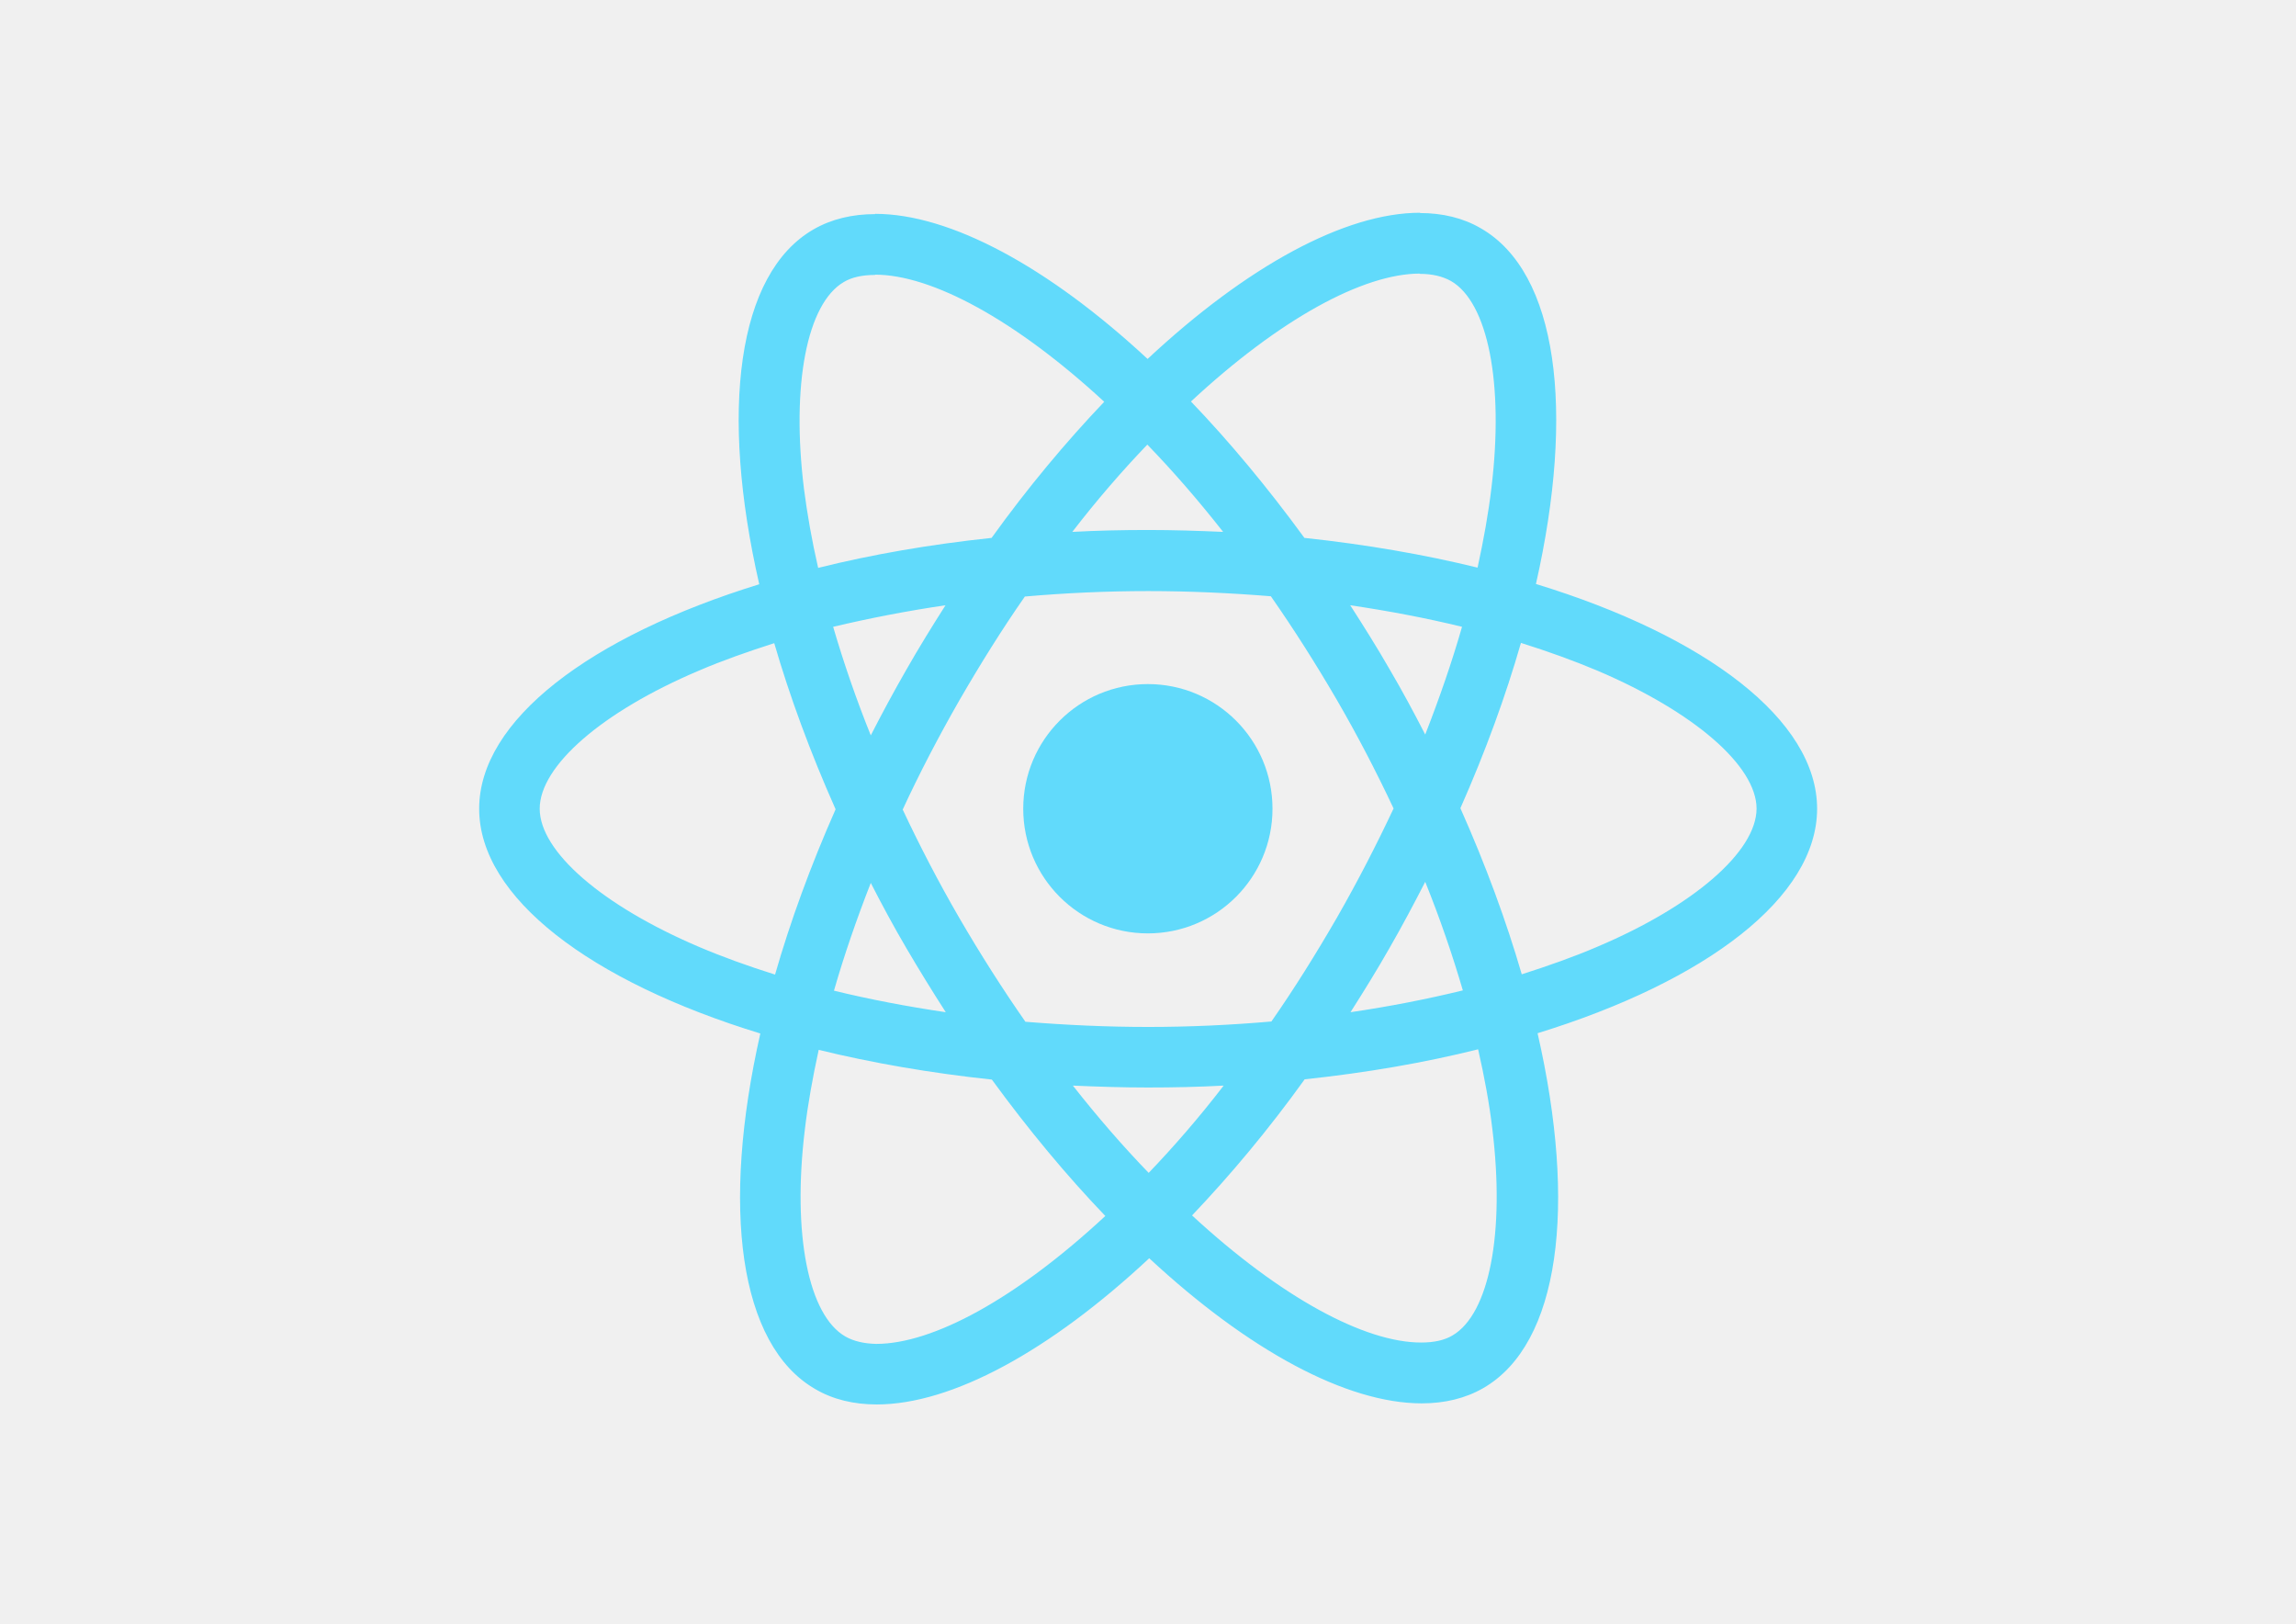
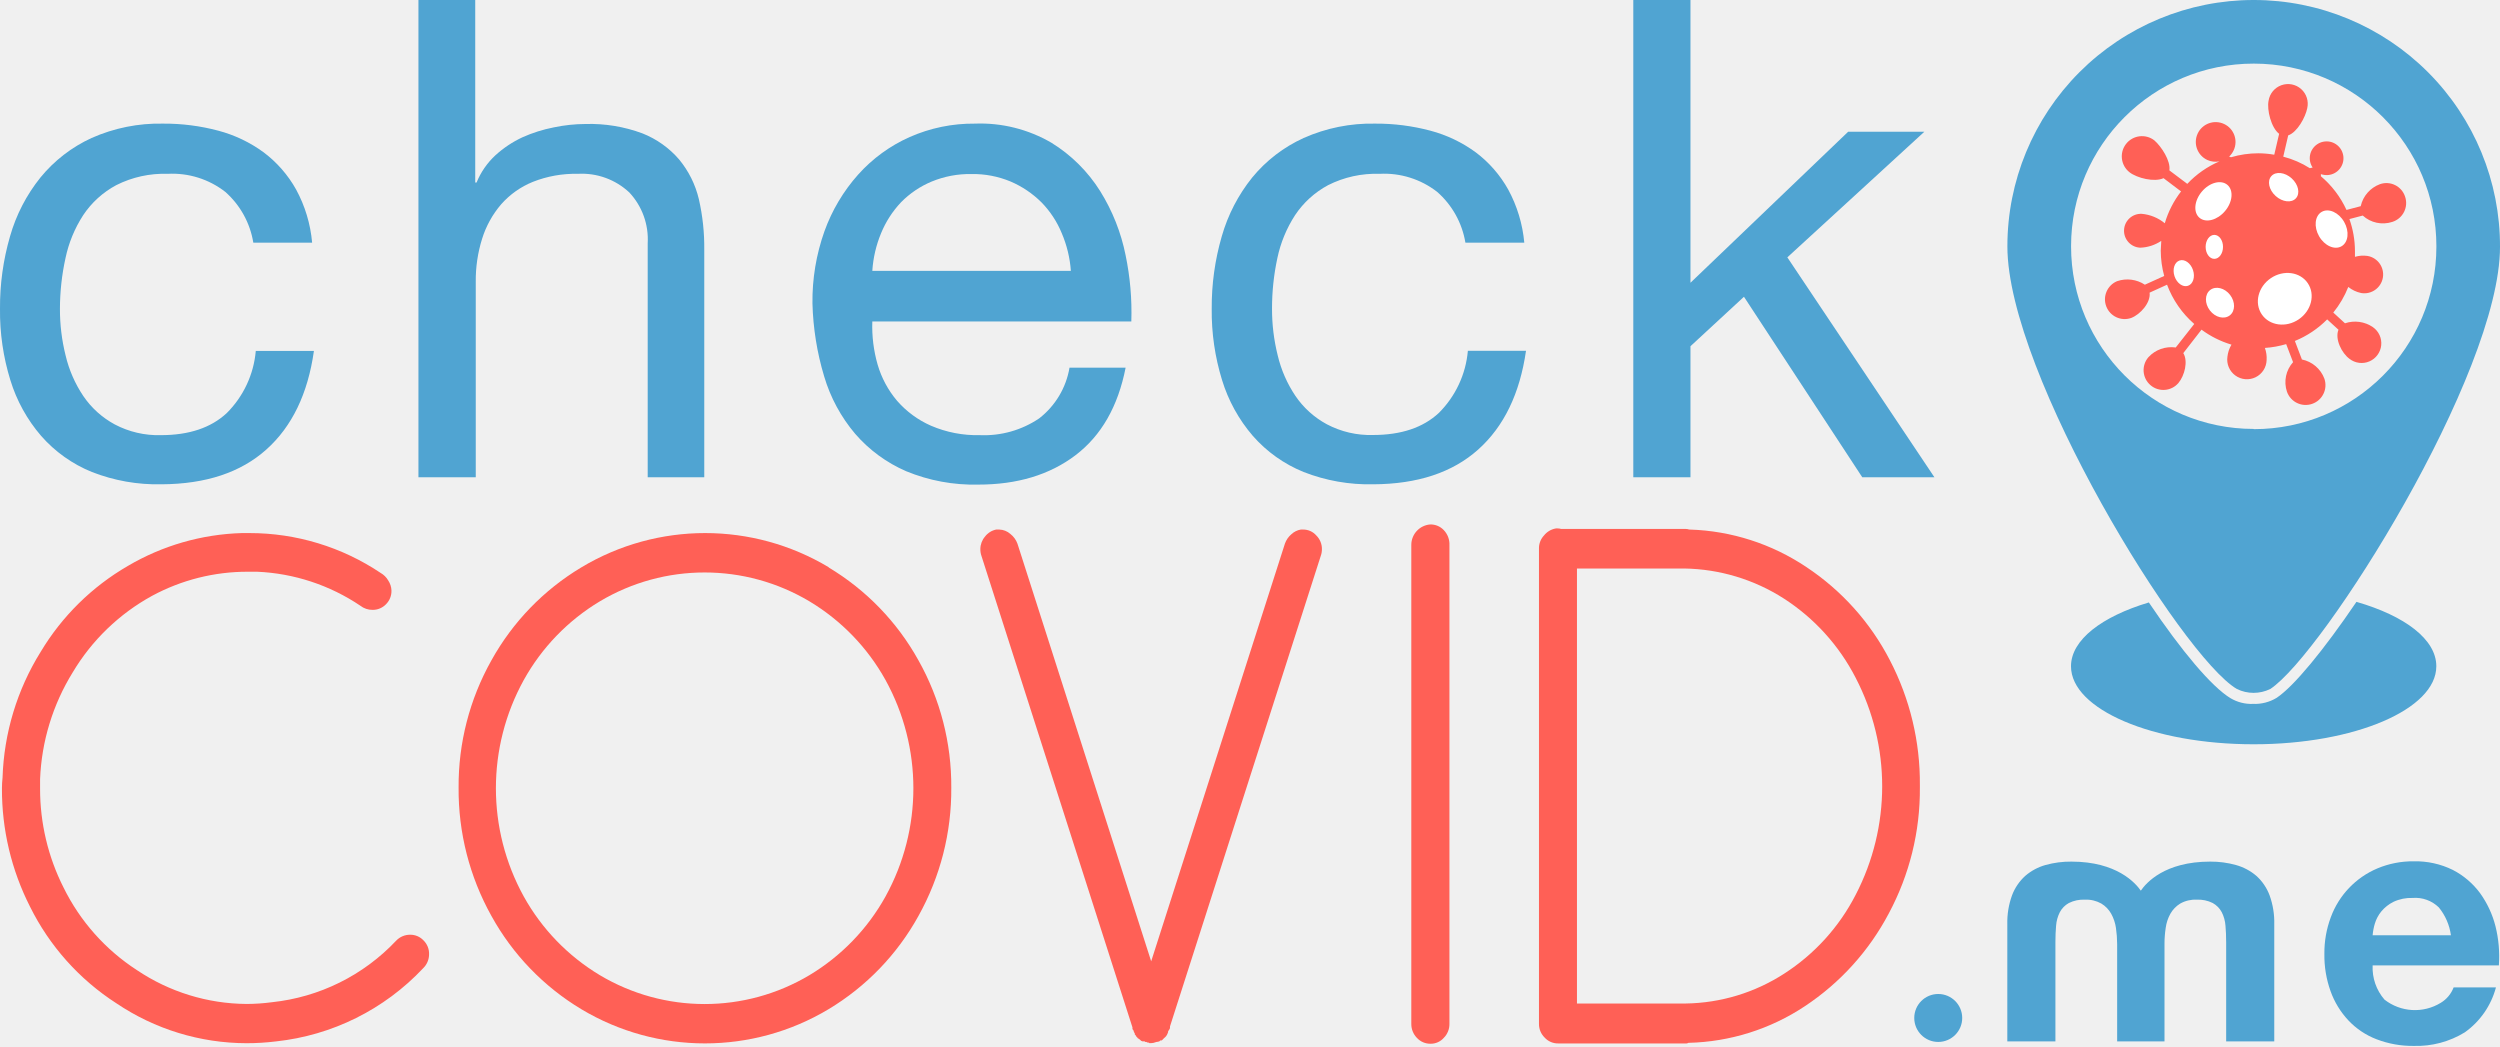
- <svg xmlns="http://www.w3.org/2000/svg" viewBox="0 0 841.9 595.3">
-   <g fill="#61DAFB">
-     <path d="M666.3 296.5c0-32.5-40.7-63.3-103.1-82.4 14.4-63.6 8-114.2-20.2-130.4-6.5-3.8-14.1-5.6-22.4-5.6v22.3c4.6 0 8.3.9 11.4 2.6 13.6 7.8 19.5 37.5 14.9 75.7-1.1 9.4-2.9 19.3-5.1 29.4-19.6-4.8-41-8.5-63.5-10.9-13.5-18.5-27.5-35.3-41.6-50 32.6-30.3 63.2-46.9 84-46.9V78c-27.5 0-63.5 19.6-99.9 53.6-36.4-33.8-72.4-53.2-99.9-53.2v22.3c20.7 0 51.4 16.5 84 46.6-14 14.7-28 31.4-41.3 49.9-22.6 2.4-44 6.1-63.6 11-2.3-10-4-19.7-5.2-29-4.7-38.2 1.1-67.9 14.6-75.8 3-1.8 6.9-2.6 11.5-2.6V78.5c-8.4 0-16 1.8-22.6 5.6-28.1 16.2-34.4 66.7-19.9 130.1-62.2 19.2-102.7 49.9-102.7 82.3 0 32.5 40.7 63.3 103.1 82.4-14.4 63.6-8 114.2 20.2 130.4 6.5 3.8 14.1 5.6 22.5 5.6 27.5 0 63.5-19.6 99.9-53.6 36.4 33.8 72.4 53.2 99.9 53.2 8.4 0 16-1.8 22.6-5.6 28.1-16.2 34.4-66.7 19.9-130.1 62-19.1 102.5-49.9 102.5-82.3zm-130.2-66.7c-3.7 12.9-8.3 26.2-13.5 39.5-4.1-8-8.4-16-13.1-24-4.6-8-9.5-15.8-14.4-23.4 14.2 2.1 27.9 4.7 41 7.9zm-45.8 106.5c-7.8 13.5-15.8 26.3-24.1 38.2-14.9 1.3-30 2-45.2 2-15.1 0-30.2-.7-45-1.9-8.3-11.9-16.4-24.6-24.2-38-7.6-13.1-14.5-26.4-20.8-39.8 6.2-13.4 13.2-26.8 20.7-39.9 7.8-13.5 15.8-26.3 24.1-38.2 14.9-1.3 30-2 45.2-2 15.1 0 30.2.7 45 1.9 8.3 11.9 16.4 24.6 24.2 38 7.6 13.1 14.5 26.4 20.8 39.8-6.3 13.4-13.2 26.8-20.7 39.9zm32.3-13c5.4 13.4 10 26.8 13.8 39.8-13.1 3.2-26.9 5.9-41.2 8 4.9-7.7 9.8-15.6 14.4-23.7 4.6-8 8.9-16.1 13-24.1zM421.2 430c-9.3-9.6-18.6-20.3-27.8-32 9 .4 18.2.7 27.5.7 9.4 0 18.7-.2 27.8-.7-9 11.7-18.3 22.4-27.5 32zm-74.4-58.9c-14.2-2.1-27.9-4.7-41-7.9 3.7-12.9 8.3-26.2 13.5-39.5 4.1 8 8.4 16 13.1 24 4.7 8 9.5 15.8 14.4 23.4zM420.7 163c9.3 9.6 18.6 20.3 27.8 32-9-.4-18.2-.7-27.5-.7-9.4 0-18.7.2-27.8.7 9-11.7 18.3-22.4 27.5-32zm-74 58.9c-4.9 7.7-9.8 15.6-14.4 23.7-4.6 8-8.9 16-13 24-5.4-13.4-10-26.8-13.8-39.8 13.1-3.1 26.9-5.8 41.2-7.9zm-90.5 125.2c-35.4-15.1-58.3-34.9-58.3-50.6 0-15.7 22.9-35.6 58.3-50.6 8.6-3.7 18-7 27.7-10.1 5.7 19.6 13.2 40 22.5 60.9-9.2 20.8-16.6 41.1-22.2 60.6-9.9-3.1-19.3-6.5-28-10.2zM310 490c-13.6-7.8-19.5-37.5-14.9-75.7 1.1-9.4 2.9-19.3 5.1-29.4 19.6 4.8 41 8.5 63.5 10.9 13.5 18.5 27.5 35.3 41.6 50-32.6 30.3-63.2 46.9-84 46.9-4.5-.1-8.3-1-11.3-2.7zm237.2-76.2c4.7 38.2-1.1 67.9-14.6 75.8-3 1.8-6.9 2.6-11.5 2.6-20.7 0-51.4-16.5-84-46.6 14-14.7 28-31.4 41.3-49.9 22.6-2.4 44-6.1 63.6-11 2.3 10.1 4.1 19.8 5.2 29.1zm38.5-66.7c-8.6 3.7-18 7-27.7 10.1-5.7-19.6-13.2-40-22.5-60.9 9.2-20.8 16.6-41.1 22.2-60.6 9.9 3.1 19.3 6.5 28.1 10.2 35.4 15.1 58.3 34.9 58.3 50.6-.1 15.7-23 35.6-58.4 50.6zM320.8 78.4z" />
-     <circle cx="420.9" cy="296.5" r="45.7" />
-     <path d="M520.5 78.1z" />
-   </g>
+ <svg xmlns="http://www.w3.org/2000/svg" id="check_COVID_me" data-name="check COVID me" width="333.68" height="139.62" viewBox="0 0 333.68 139.62">
+   <defs>
+     <style>
+       .cls-1 {
+         fill: #50a4d2;
+       }
+ 
+       .cls-2 {
+         fill: #ff6056;
+       }
+ 
+       .cls-3 {
+         fill: #fff;
+       }
+     </style>
+   </defs>
+   <path class="cls-1" d="M314.52,80.33c-4.37,6.44-8.34,11.27-10.65,12.81a5.6,5.6,0,0,1-3.14.81,5.46,5.46,0,0,1-3-.75c-2.53-1.52-6.54-6.29-10.92-12.79-6.28,1.88-10.39,5-10.39,8.52,0,5.75,10.91,10.41,24.38,10.41s24.38-4.66,24.38-10.41C325.19,85.35,321,82.2,314.52,80.33Z" />
+   <path class="cls-1" d="M300.81,0A32.87,32.87,0,0,0,267.93,32.9c0,17,23.28,54.76,30.63,59.06a5.06,5.06,0,0,0,4.46,0c7-4.58,30.66-42,30.66-59A32.86,32.86,0,0,0,300.81,0Zm0,57.25A24.38,24.38,0,1,1,325.19,32.9,24.37,24.37,0,0,1,300.81,57.28Z" />
+   <path class="cls-2" d="M321,26.21a2.62,2.62,0,0,0-3.34-1.63,4.08,4.08,0,0,0-2.57,2.94l-1.9.5a13,13,0,0,0-3.42-4.5.89.89,0,0,0,0-.28,2.4,2.4,0,0,0,1,.12,2.25,2.25,0,1,0-2.47-2,2.28,2.28,0,0,0,.37,1l-.37.09a12.49,12.49,0,0,0-3.55-1.54l.66-2.84c1.2-.41,2.3-2.41,2.54-3.62a2.63,2.63,0,1,0-5.16-1c-.24,1.22.34,3.59,1.41,4.41l-.65,2.79a12.5,12.5,0,0,0-2.13-.19,12.94,12.94,0,0,0-3.65.53,1.17,1.17,0,0,0-.24-.09,2.81,2.81,0,0,0,.6-.83,2.65,2.65,0,1,0-3.52,1.28,2.68,2.68,0,0,0,1.62.19h0a12.8,12.8,0,0,0-4.29,3l-2.39-1.8c.2-1.26-1.07-3.19-2-4A2.63,2.63,0,0,0,284.24,23c1,.77,3.32,1.35,4.53.78l2.34,1.77a12.86,12.86,0,0,0-2.17,4.25,5.62,5.62,0,0,0-3.08-1.26,2.26,2.26,0,1,0-.2,4.52,5.37,5.37,0,0,0,2.81-.91c0,.43-.07.87-.07,1.31a12.93,12.93,0,0,0,.46,3.37L286.28,38a4.24,4.24,0,0,0-3.71-.47,2.63,2.63,0,0,0,1.88,4.91c1.24-.47,2.64-2.07,2.46-3.38L289.24,38a12.94,12.94,0,0,0,3.63,5.24l-2.47,3.14a4.15,4.15,0,0,0-3.65,1.3,2.63,2.63,0,0,0,4,3.45c.84-1,1.32-2.92.66-4L293.84,44a12.88,12.88,0,0,0,4,2,4,4,0,0,0-.54,1.6,2.63,2.63,0,1,0,5.23.46,4,4,0,0,0-.23-1.62,13.3,13.3,0,0,0,2.84-.51l.92,2.41a4,4,0,0,0-.82,3.93,2.63,2.63,0,1,0,5-1.73,4.08,4.08,0,0,0-3-2.56l-.94-2.47a12.9,12.9,0,0,0,4.31-2.88l1.51,1.38c-.5,1.22.41,3.11,1.48,3.89a2.63,2.63,0,1,0,3.11-4.24,4.2,4.2,0,0,0-3.72-.51l-1.56-1.43a13.12,13.12,0,0,0,2-3.42,4.12,4.12,0,0,0,1.71.81,2.51,2.51,0,0,0,.86-4.95,3.92,3.92,0,0,0-1.68.12c0-.26,0-.51,0-.78a12.84,12.84,0,0,0-.74-4.26l1.78-.47a4,4,0,0,0,3.94.85A2.64,2.64,0,0,0,321,26.21Z" />
+   <ellipse class="cls-3" cx="291.47" cy="36.44" rx="1.3" ry="1.78" transform="translate(3.3 93.38) rotate(-18.3)" />
+   <ellipse class="cls-3" cx="304.96" cy="39.89" rx="3.71" ry="3.32" transform="translate(30.28 178.25) rotate(-34.19)" />
+   <ellipse class="cls-3" cx="309.97" cy="30.46" rx="1.92" ry="2.64" transform="matrix(0.87, -0.5, 0.5, 0.87, 26.3, 159.06)" />
+   <ellipse class="cls-3" cx="295.45" cy="26.88" rx="2.88" ry="2.02" transform="translate(83.91 234.89) rotate(-49.72)" />
+   <ellipse class="cls-3" cx="296.32" cy="40.42" rx="1.7" ry="2.14" transform="translate(36.9 189.22) rotate(-37.61)" />
+   <ellipse class="cls-3" cx="295.55" cy="32.95" rx="1.16" ry="1.6" />
+   <ellipse class="cls-3" cx="304.81" cy="24.99" rx="1.59" ry="2.21" transform="translate(81.91 234.39) rotate(-47.9)" />
+   <path class="cls-1" d="M30.07,25.61a11.51,11.51,0,0,0-7.68-2.41,14.19,14.19,0,0,0-6.87,1.51,12.22,12.22,0,0,0-4.41,4,16.93,16.93,0,0,0-2.37,5.75A31.78,31.78,0,0,0,8,41.22a25.39,25.39,0,0,0,.76,6.24,16.51,16.51,0,0,0,2.36,5.4,11.89,11.89,0,0,0,4.2,3.79,12.43,12.43,0,0,0,6.15,1.43q5.63,0,8.79-2.94a13.35,13.35,0,0,0,3.88-8.3h7.76Q40.69,55.4,35.55,60t-14,4.64A24,24,0,0,1,12.27,63a18,18,0,0,1-6.78-4.82,20.67,20.67,0,0,1-4.11-7.45A31.11,31.11,0,0,1,0,41.22a33.9,33.9,0,0,1,1.34-9.68A22.28,22.28,0,0,1,5.4,23.69a19.08,19.08,0,0,1,6.82-5.27,22.33,22.33,0,0,1,9.55-1.92,28,28,0,0,1,7.36.94,18.07,18.07,0,0,1,6.07,2.9,15.91,15.91,0,0,1,4.32,4.95,18.16,18.16,0,0,1,2.14,7.1H33.81A11.51,11.51,0,0,0,30.07,25.61Z" />
+   <path class="cls-1" d="M63.43,0V24.36h.18a10.16,10.16,0,0,1,2.5-3.62,14.32,14.32,0,0,1,3.61-2.41A19.14,19.14,0,0,1,73.92,17a20.86,20.86,0,0,1,4.23-.45,20.11,20.11,0,0,1,7.59,1.25,12.54,12.54,0,0,1,4.9,3.48,13,13,0,0,1,2.64,5.31A28.87,28.87,0,0,1,94,33.37V63.7H86.45V32.47A9.16,9.16,0,0,0,84,25.69a9.28,9.28,0,0,0-6.87-2.49,15.35,15.35,0,0,0-6,1.07,11.27,11.27,0,0,0-4.24,3,13,13,0,0,0-2.54,4.59,18.6,18.6,0,0,0-.85,5.76V63.7H55.85V0Z" />
+   <path class="cls-1" d="M143.55,60.76q-5.18,3.93-13,3.92a23.72,23.72,0,0,1-9.59-1.78,18.94,18.94,0,0,1-6.82-5A21.12,21.12,0,0,1,110,50.23a37.11,37.11,0,0,1-1.56-9.73,27.76,27.76,0,0,1,1.6-9.63,23.1,23.1,0,0,1,4.51-7.58,20.28,20.28,0,0,1,6.87-5,21,21,0,0,1,8.7-1.79,18.86,18.86,0,0,1,10.21,2.55,20.16,20.16,0,0,1,6.52,6.47,25.74,25.74,0,0,1,3.39,8.56,37.42,37.42,0,0,1,.76,8.83H116.43a18.48,18.48,0,0,0,.71,5.76,13.16,13.16,0,0,0,2.59,4.82,12.85,12.85,0,0,0,4.55,3.34,15.56,15.56,0,0,0,6.51,1.25,13.12,13.12,0,0,0,7.9-2.23,10.83,10.83,0,0,0,4.06-6.78h7.49Q148.72,56.83,143.55,60.76Zm-1.83-29.62A12.88,12.88,0,0,0,139,27a13.23,13.23,0,0,0-4.11-2.77,13,13,0,0,0-5.22-1,13.3,13.3,0,0,0-5.31,1A12.41,12.41,0,0,0,120.26,27a13.44,13.44,0,0,0-2.67,4.15,15.72,15.72,0,0,0-1.16,5h26.5A15.61,15.61,0,0,0,141.72,31.14Z" />
+   <path class="cls-1" d="M191.82,25.61a11.51,11.51,0,0,0-7.68-2.41,14.19,14.19,0,0,0-6.87,1.51,12.22,12.22,0,0,0-4.41,4,16.93,16.93,0,0,0-2.37,5.75,31.78,31.78,0,0,0-.71,6.74,25.39,25.39,0,0,0,.76,6.24,16.51,16.51,0,0,0,2.36,5.4,11.89,11.89,0,0,0,4.2,3.79,12.43,12.43,0,0,0,6.15,1.43q5.63,0,8.79-2.94a13.35,13.35,0,0,0,3.88-8.3h7.76Q202.44,55.4,197.3,60t-14,4.64A24,24,0,0,1,174,63a18,18,0,0,1-6.78-4.82,20.67,20.67,0,0,1-4.11-7.45,31.11,31.11,0,0,1-1.38-9.5,33.9,33.9,0,0,1,1.34-9.68,22.28,22.28,0,0,1,4.06-7.85A19.08,19.08,0,0,1,174,18.42a22.33,22.33,0,0,1,9.55-1.92,28,28,0,0,1,7.36.94,18.07,18.07,0,0,1,6.07,2.9,15.91,15.91,0,0,1,4.32,4.95,18.33,18.33,0,0,1,2.15,7.1h-7.86A11.51,11.51,0,0,0,191.82,25.61Z" />
+   <path class="cls-1" d="M225.63,0V37.74l21.05-20.16h10.17L238.56,34.35,258.19,63.7h-9.63L232.77,39.61l-7.14,6.6V63.7H218V0Z" />
+   <path class="cls-2" d="M32.29,71.15h1a31.42,31.42,0,0,1,17.53,5.33,2.72,2.72,0,0,1,1,1,2.57,2.57,0,0,1,.43,1.34,2.49,2.49,0,0,1-.74,1.84,2.43,2.43,0,0,1-1.76.74,2.59,2.59,0,0,1-1.65-.55,26.72,26.72,0,0,0-13.78-4.54H33.07a26.76,26.76,0,0,0-12.76,3.21A28,28,0,0,0,9.7,89.75,29.32,29.32,0,0,0,5.35,104v1.25a29.2,29.2,0,0,0,3.14,13.23,27.68,27.68,0,0,0,9.78,11A26.54,26.54,0,0,0,32.91,134a26,26,0,0,0,3.37-.23,26.61,26.61,0,0,0,16.6-8.22,2.54,2.54,0,0,1,1.88-.79,2.4,2.4,0,0,1,1.76.75,2.48,2.48,0,0,1,.75,1.84,2.59,2.59,0,0,1-.79,1.88A31.57,31.57,0,0,1,36.83,139a32.22,32.22,0,0,1-3.92.24,31.2,31.2,0,0,1-17.38-5.33A32.52,32.52,0,0,1,4,121,34.53,34.53,0,0,1,.26,105.21a13.33,13.33,0,0,1,.08-1.41A33.82,33.82,0,0,1,5.43,87,32.64,32.64,0,0,1,17.06,75.54,31.82,31.82,0,0,1,32.29,71.15Z" />
+   <path class="cls-2" d="M110.59,75.73a33.27,33.27,0,0,1,12,12.41,34.22,34.22,0,0,1,4.38,17,34.61,34.61,0,0,1-4.38,17.11,33.23,33.23,0,0,1-12,12.45,32.1,32.1,0,0,1-33,0,33.23,33.23,0,0,1-12-12.45,34.61,34.61,0,0,1-4.38-17.11,34.22,34.22,0,0,1,4.38-17,33.27,33.27,0,0,1,12-12.41,32.1,32.1,0,0,1,33.05,0ZM80.05,80.27A28.21,28.21,0,0,0,69.91,90.76a29.92,29.92,0,0,0,0,28.9,28.21,28.21,0,0,0,10.14,10.49,27.31,27.31,0,0,0,28,0,28.21,28.21,0,0,0,10.14-10.49,29.92,29.92,0,0,0,0-28.9,28.21,28.21,0,0,0-10.14-10.49,27.31,27.31,0,0,0-28,0Z" />
+   <path class="cls-2" d="M133.37,70.68a2.31,2.31,0,0,1,1.49.59,2.9,2.9,0,0,1,.94,1.29l17.85,55.75L171.5,72.56a2.91,2.91,0,0,1,.86-1.25,2.43,2.43,0,0,1,1.26-.63h.31a2.31,2.31,0,0,1,1.76.79,2.52,2.52,0,0,1,.75,1.8,2.64,2.64,0,0,1-.16.94L156.16,137v.23l-.08.16a.91.91,0,0,1-.16.23.63.63,0,0,1-.08.32,1.34,1.34,0,0,1-.47.62l-.23.24a.24.24,0,0,1-.16.08.16.16,0,0,0-.12,0l-.11.11a1.41,1.41,0,0,1-.39.08,2.06,2.06,0,0,1-.79.16h-.15a.27.27,0,0,0-.16-.08h-.08a.27.27,0,0,1-.16-.08h-.15a.07.07,0,0,1-.08-.08h-.31V139a.25.25,0,0,0-.16-.07l-.08-.08-.08-.08a.22.22,0,0,0-.15-.08.07.07,0,0,0-.08-.08c-.05,0-.08,0-.08-.08l-.08-.07-.08-.08a1,1,0,0,0-.15-.24l-.08-.08v-.15l-.08-.08v-.08a.23.23,0,0,1-.08-.16.19.19,0,0,0-.08-.15l-.07-.08v-.23L131,74.21a2.65,2.65,0,0,1-.15-.94,2.57,2.57,0,0,1,.62-1.65,2.5,2.5,0,0,1,1.49-.94Z" />
+   <path class="cls-2" d="M192.71,70.76a2.73,2.73,0,0,1,.75,2v63.89a2.6,2.6,0,0,1-.75,1.87,2.31,2.31,0,0,1-1.76.79,2.42,2.42,0,0,1-1.84-.79,2.63,2.63,0,0,1-.74-1.87V72.72A2.74,2.74,0,0,1,190.88,70,2.41,2.41,0,0,1,192.71,70.76Z" />
+   <path class="cls-2" d="M207.9,70.53a1.58,1.58,0,0,1,.47.07H225a1.5,1.5,0,0,1,.47.08h.08a29.6,29.6,0,0,1,15.54,5,33.13,33.13,0,0,1,11.16,12.45,35.53,35.53,0,0,1,4,16.68v.31a35,35,0,0,1-4.15,16.8A33.68,33.68,0,0,1,240.9,134.3a29.3,29.3,0,0,1-15.54,4.89.72.72,0,0,1-.24.08H208a2.39,2.39,0,0,1-1.84-.79,2.52,2.52,0,0,1-.75-1.8V73.11a2.48,2.48,0,0,1,.67-1.64,2.57,2.57,0,0,1,1.6-.94Zm2.58,63.41H225a24.82,24.82,0,0,0,13.16-4,27.32,27.32,0,0,0,9.51-10.49,31.4,31.4,0,0,0,0-29,27.54,27.54,0,0,0-9.59-10.57,25.32,25.32,0,0,0-13.27-4H210.48Z" />
+   <circle class="cls-1" cx="258.7" cy="135.87" r="3.2" />
+   <path class="cls-1" d="M318.26,133.42a6.6,6.6,0,0,0,7.51.43,4.08,4.08,0,0,0,1.72-2.06h5.65a10.75,10.75,0,0,1-4.16,6,12.29,12.29,0,0,1-6.78,1.81,13.35,13.35,0,0,1-5-.89,10.11,10.11,0,0,1-3.75-2.51,11.2,11.2,0,0,1-2.38-3.89,14.12,14.12,0,0,1-.83-5,13.52,13.52,0,0,1,.86-4.89,11.31,11.31,0,0,1,6.21-6.51,12.23,12.23,0,0,1,4.87-.95,11.23,11.23,0,0,1,5.2,1.15,10.53,10.53,0,0,1,3.64,3.1,13,13,0,0,1,2.06,4.43,16.65,16.65,0,0,1,.45,5.21H316.68A6.52,6.52,0,0,0,318.26,133.42Zm7.26-12.3a4.49,4.49,0,0,0-3.5-1.27,5.56,5.56,0,0,0-2.56.52,5,5,0,0,0-1.63,1.29,4.75,4.75,0,0,0-.86,1.63,7.61,7.61,0,0,0-.29,1.54h10.45A7.47,7.47,0,0,0,325.52,121.12Z" />
+   <path class="cls-1" d="M302.93,119.51a6.62,6.62,0,0,0-1.76-2.6,7.12,7.12,0,0,0-2.72-1.45A12.5,12.5,0,0,0,295,115c-6.09,0-8.56,2.85-9.26,3.88-.7-1-3.18-3.88-9.27-3.88a12.55,12.55,0,0,0-3.44.45,7.08,7.08,0,0,0-2.71,1.45,6.64,6.64,0,0,0-1.77,2.6,10.6,10.6,0,0,0-.63,3.87V139h6.42V125.78q0-1.19.09-2.22a4.73,4.73,0,0,1,.5-1.81,3,3,0,0,1,1.2-1.22,4.35,4.35,0,0,1,2.15-.45,4.08,4.08,0,0,1,2.19.52,3.68,3.68,0,0,1,1.31,1.35,5.54,5.54,0,0,1,.64,1.9,15.44,15.44,0,0,1,.16,2.15v13h6.32V126a14,14,0,0,1,.16-2.15,5.33,5.33,0,0,1,.63-1.9A3.76,3.76,0,0,1,291,120.6a4.1,4.1,0,0,1,2.2-.52,4.31,4.31,0,0,1,2.14.45,3,3,0,0,1,1.2,1.22,4.73,4.73,0,0,1,.5,1.81q.09,1,.09,2.22V139h6.42V123.38A10.6,10.6,0,0,0,302.93,119.51Z" />
</svg>
